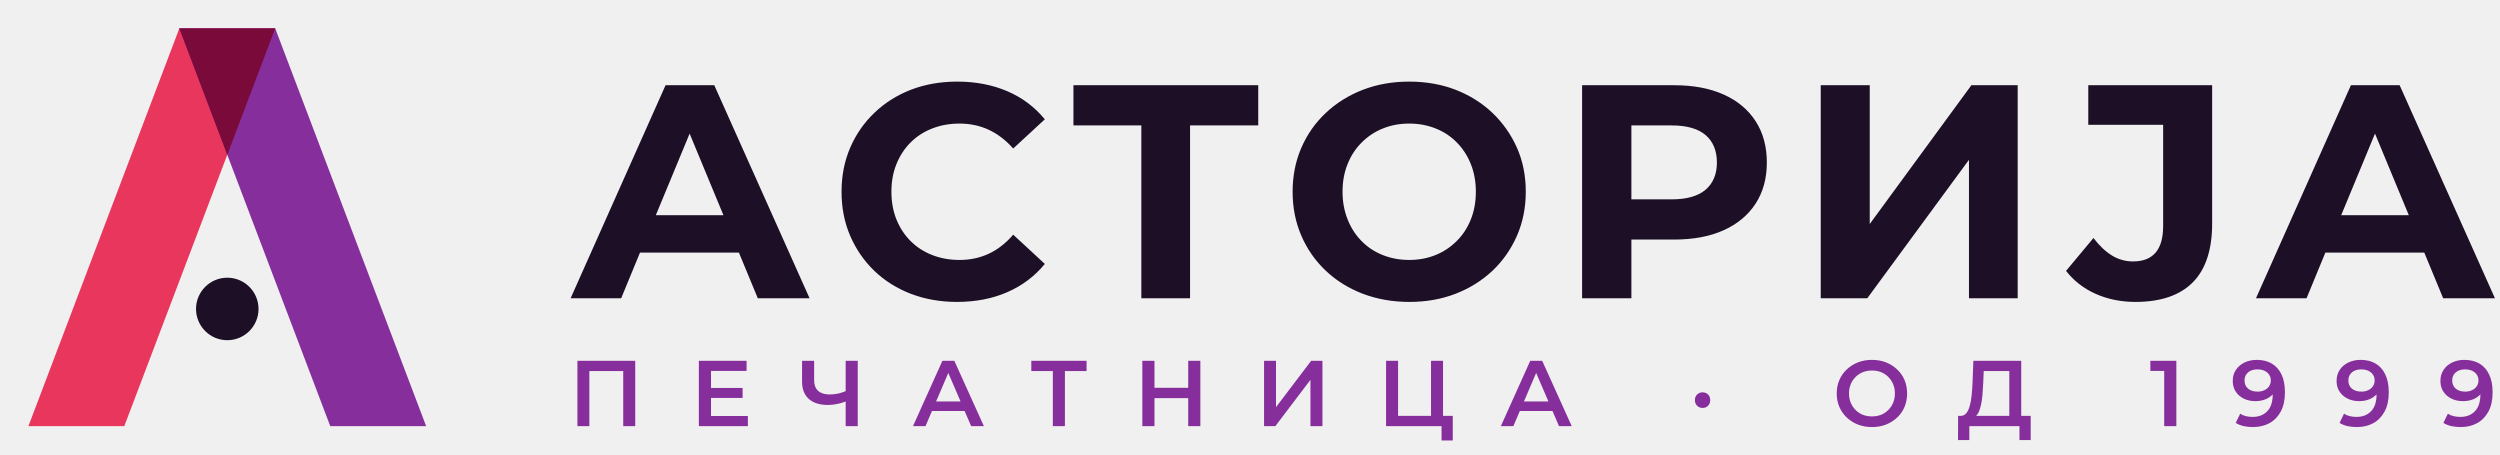
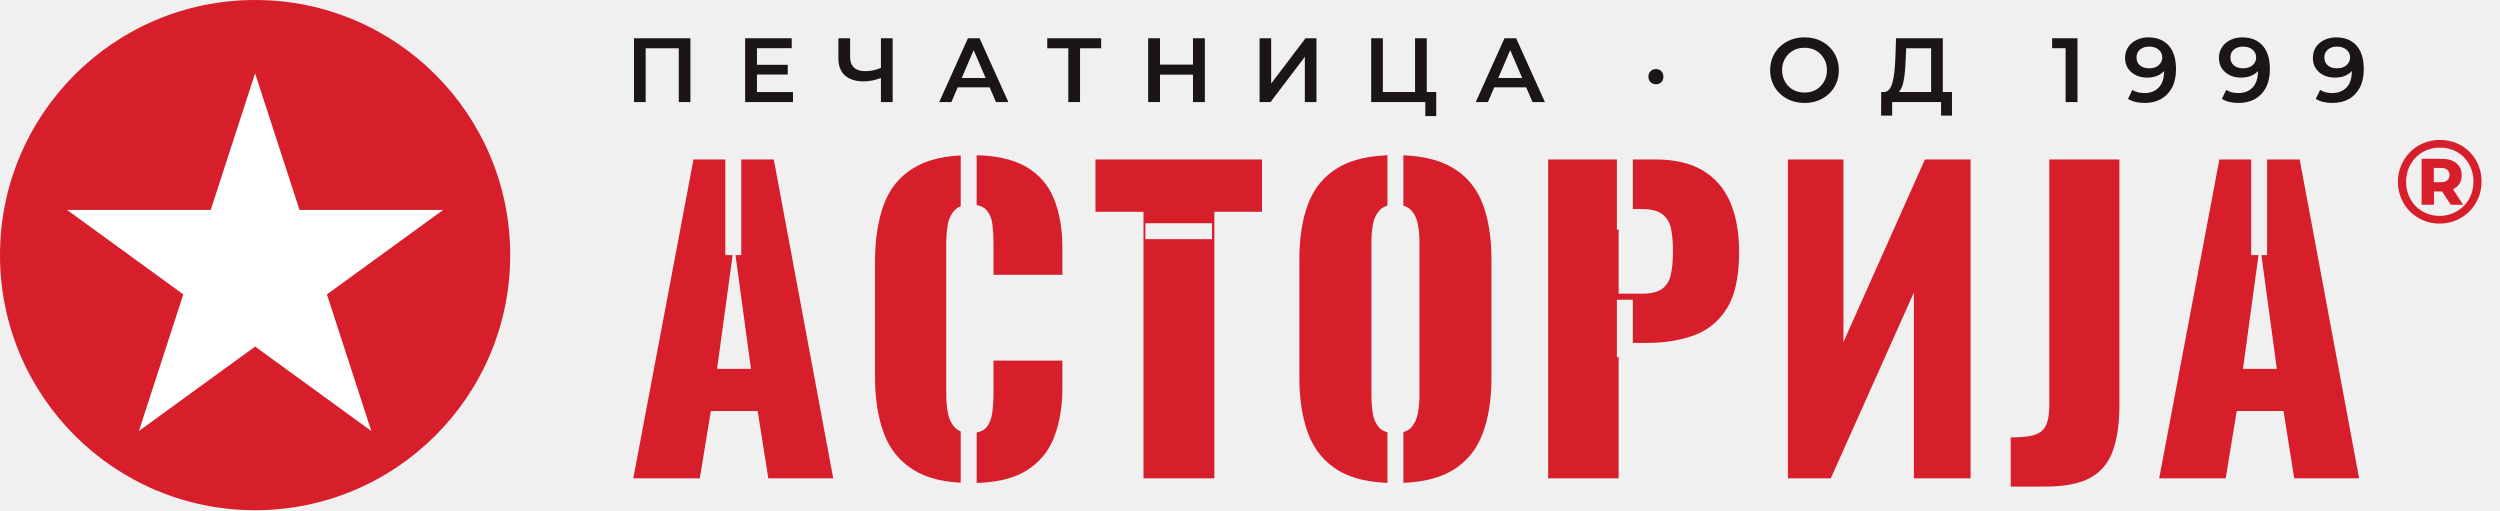
- <svg xmlns="http://www.w3.org/2000/svg" viewBox="0 0 352 64" role="img" aria-label="Асторија">
-   <path d="M4 60 L17.5 60 L38.75 4 L25.25 4 Z" fill="#e8365d" />
-   <path d="M46.5 60 L60 60 L38.75 4 L25.25 4 Z" fill="#862e9c" />
-   <path d="M25.25 4 L25.25 4 L38.75 4 L32 21.79 Z" fill="#7a0a39" />
-   <path d="M27.6 43.5 a4.4 4.4 0 1 0 8.8 0 a4.4 4.4 0 1 0 -8.8 0 Z" fill="#1d1026" />
-   <path transform="translate(80 12)" d="M7.46 30L0.34 30L13.71 0L20.57 0L33.99 30L26.70 30L24.04 23.57L10.11 23.57L7.46 30ZM12.34 18.30L21.86 18.30L17.10 6.81L12.34 18.30ZM54.73 30.51L54.73 30.51Q51.26 30.51 48.28 29.38Q45.30 28.24 43.11 26.14Q40.93 24.04 39.71 21.21Q38.49 18.39 38.49 15L38.49 15Q38.49 11.61 39.71 8.79Q40.93 5.96 43.14 3.86Q45.34 1.76 48.30 0.62Q51.26-0.51 54.77-0.51L54.77-0.51Q58.67-0.51 61.82 0.84Q64.97 2.19 67.11 4.80L67.11 4.80L62.66 8.91Q61.11 7.16 59.23 6.28Q57.34 5.40 55.11 5.40L55.11 5.40Q53.01 5.40 51.26 6.09Q49.50 6.77 48.21 8.06Q46.93 9.34 46.22 11.10Q45.51 12.86 45.51 15L45.51 15Q45.51 17.14 46.22 18.90Q46.93 20.66 48.21 21.94Q49.50 23.23 51.26 23.91Q53.01 24.60 55.11 24.60L55.11 24.60Q57.34 24.60 59.23 23.72Q61.11 22.84 62.66 21.04L62.66 21.04L67.11 25.16Q64.97 27.77 61.82 29.14Q58.67 30.51 54.73 30.51ZM87.56 30L80.70 30L80.70 5.66L71.14 5.66L71.14 0L97.16 0L97.16 5.66L87.56 5.66L87.56 30ZM118.46 30.51L118.46 30.51Q114.90 30.51 111.88 29.36Q108.86 28.20 106.65 26.10Q104.44 24 103.22 21.17Q102.00 18.34 102.00 15L102.00 15Q102.00 11.66 103.22 8.83Q104.44 6 106.67 3.90Q108.90 1.80 111.90 0.64Q114.90-0.51 118.41-0.51L118.41-0.51Q121.97-0.51 124.95 0.64Q127.93 1.80 130.14 3.90Q132.34 6 133.59 8.81Q134.83 11.61 134.83 15L134.83 15Q134.83 18.34 133.59 21.19Q132.34 24.04 130.14 26.12Q127.93 28.20 124.95 29.36Q121.97 30.51 118.46 30.51ZM118.41 24.60L118.41 24.60Q120.43 24.60 122.12 23.91Q123.81 23.23 125.10 21.94Q126.39 20.66 127.09 18.90Q127.80 17.14 127.80 15L127.80 15Q127.80 12.86 127.09 11.10Q126.39 9.34 125.12 8.06Q123.86 6.77 122.14 6.09Q120.43 5.40 118.41 5.40L118.41 5.40Q116.40 5.40 114.71 6.09Q113.01 6.77 111.73 8.06Q110.44 9.34 109.74 11.10Q109.03 12.86 109.03 15L109.03 15Q109.03 17.10 109.74 18.88Q110.44 20.66 111.71 21.94Q112.97 23.23 114.69 23.91Q116.40 24.60 118.41 24.60ZM149.70 30L142.76 30L142.76 0L155.74 0Q159.77 0 162.69 1.31Q165.60 2.61 167.19 5.06Q168.77 7.50 168.77 10.89L168.77 10.89Q168.77 14.23 167.19 16.67Q165.60 19.11 162.69 20.42Q159.77 21.73 155.74 21.73L155.74 21.73L149.70 21.73L149.70 30ZM149.70 5.66L149.70 16.07L155.36 16.07Q158.57 16.07 160.16 14.70Q161.74 13.33 161.74 10.89L161.74 10.89Q161.74 8.40 160.16 7.03Q158.57 5.66 155.36 5.66L155.36 5.66L149.70 5.66ZM182.91 30L176.36 30L176.36 0L183.26 0L183.26 19.54L197.57 0L204.09 0L204.09 30L197.23 30L197.23 10.50L182.91 30ZM220.67 30.51L220.67 30.51Q217.63 30.51 215.08 29.38Q212.53 28.24 210.90 26.14L210.90 26.14L214.76 21.51Q216.00 23.14 217.37 23.98Q218.74 24.81 220.33 24.81L220.33 24.81Q224.57 24.81 224.57 19.84L224.57 19.84L224.57 5.57L214.03 5.57L214.03 0L231.47 0L231.47 19.46Q231.47 25.03 228.73 27.77Q225.99 30.51 220.67 30.51ZM244.76 30L237.64 30L251.01 0L257.87 0L271.29 30L264.00 30L261.34 23.57L247.41 23.57L244.76 30ZM249.64 18.30L259.16 18.30L254.40 6.81L249.64 18.30Z" fill="#1d1026" />
-   <path transform="translate(80 50.8)" d="M2.98 9.20L1.30 9.20L1.30 0L9.44 0L9.44 9.20L7.75 9.20L7.75 1.45L2.98 1.45L2.98 9.20ZM20.11 5.23L20.11 7.77L25.30 7.77L25.30 9.20L18.40 9.20L18.40 0L25.12 0L25.12 1.43L20.11 1.43L20.11 3.82L24.56 3.82L24.56 5.23L20.11 5.23ZM40.77 9.20L39.07 9.20L39.07 5.73Q38.48 5.95 37.93 6.07L37.93 6.07Q37.24 6.22 36.60 6.22L36.60 6.22Q34.84 6.22 33.88 5.37Q32.93 4.52 32.93 2.93L32.93 2.93L32.93 0L34.63 0L34.63 2.75Q34.63 3.72 35.19 4.23Q35.76 4.74 36.81 4.74L36.81 4.74Q37.44 4.74 38.08 4.60L38.08 4.60Q38.58 4.48 39.07 4.27L39.07 4.27L39.07 0L40.77 0L40.77 9.20ZM50.31 9.20L48.55 9.20L52.69 0L54.37 0L58.53 9.20L56.74 9.20L55.82 7.07L51.22 7.07L50.31 9.20ZM51.80 5.73L55.25 5.73L53.52 1.71L51.80 5.73ZM69.94 9.20L68.24 9.20L68.24 1.45L65.21 1.45L65.21 0L72.99 0L72.99 1.45L69.94 1.45L69.94 9.20ZM87.30 3.80L87.30 0L89.01 0L89.01 9.20L87.30 9.20L87.30 5.26L82.55 5.26L82.55 9.20L80.84 9.20L80.84 0L82.55 0L82.55 3.80L87.30 3.80ZM99.57 9.20L97.98 9.20L97.98 0L99.66 0L99.66 6.53L104.61 0L106.20 0L106.20 9.20L104.51 9.20L104.51 2.68L99.57 9.20ZM122.97 9.20L115.16 9.20L115.16 0L116.85 0L116.85 7.75L121.49 7.75L121.49 0L123.18 0L123.18 7.75L124.55 7.75L124.55 11.22L122.97 11.22L122.97 9.20ZM133.08 9.20L131.32 9.20L135.46 0L137.14 0L141.30 9.20L139.51 9.20L138.59 7.07L133.99 7.07L133.08 9.20ZM134.57 5.73L138.02 5.73L136.29 1.71L134.57 5.73ZM159.72 6.64L159.72 6.64Q159.27 6.64 158.96 6.33Q158.64 6.03 158.64 5.53L158.64 5.53Q158.64 5.05 158.96 4.74Q159.27 4.44 159.72 4.44L159.72 4.44Q160.19 4.44 160.49 4.74Q160.80 5.05 160.80 5.53L160.80 5.53Q160.80 6.03 160.49 6.33Q160.19 6.64 159.72 6.64ZM183.58 9.33L183.58 9.33Q182.50 9.33 181.60 8.98Q180.69 8.62 180.02 7.98Q179.35 7.35 178.98 6.49Q178.61 5.63 178.61 4.60L178.61 4.60Q178.61 3.57 178.98 2.71Q179.35 1.85 180.02 1.22Q180.69 0.58 181.60 0.22Q182.50-0.13 183.57-0.13L183.57-0.13Q184.65-0.13 185.55 0.22Q186.45 0.58 187.12 1.22Q187.79 1.85 188.16 2.71Q188.52 3.57 188.52 4.60L188.52 4.60Q188.52 5.63 188.16 6.49Q187.79 7.36 187.12 7.99Q186.45 8.62 185.55 8.98Q184.65 9.33 183.58 9.33ZM183.57 7.83L183.57 7.83Q184.27 7.83 184.86 7.60Q185.45 7.36 185.88 6.92Q186.32 6.48 186.56 5.89Q186.80 5.31 186.80 4.60L186.80 4.60Q186.80 3.89 186.56 3.31Q186.32 2.72 185.88 2.28Q185.45 1.84 184.86 1.60Q184.27 1.37 183.57 1.37L183.57 1.37Q182.87 1.37 182.29 1.60Q181.70 1.84 181.26 2.28Q180.82 2.72 180.58 3.31Q180.34 3.89 180.34 4.60L180.34 4.60Q180.34 5.30 180.58 5.89Q180.82 6.48 181.26 6.92Q181.69 7.36 182.28 7.60Q182.87 7.83 183.57 7.83ZM197.28 11.16L195.69 11.16L195.70 7.75L196.14 7.75Q196.55 7.73 196.83 7.41L196.83 7.41Q197.15 7.04 197.33 6.39Q197.52 5.73 197.61 4.84Q197.70 3.96 197.74 2.92L197.74 2.92L197.85 0L204.59 0L204.59 7.75L205.92 7.75L205.92 11.16L204.34 11.16L204.34 9.20L197.28 9.20L197.28 11.16ZM198.24 7.75L198.24 7.75L202.91 7.75L202.91 1.45L199.31 1.45L199.24 3.08Q199.20 4.00 199.13 4.82Q199.06 5.64 198.90 6.31Q198.75 6.98 198.49 7.43L198.49 7.43Q198.37 7.62 198.24 7.75ZM226.43 9.20L224.72 9.20L224.72 1.43L222.77 1.43L222.77 0L226.43 0L226.43 9.20ZM237.74-0.13L237.74-0.13Q239.00-0.13 239.88 0.40Q240.77 0.93 241.25 1.95Q241.72 2.96 241.72 4.44L241.72 4.44Q241.72 6.02 241.15 7.11Q240.57 8.20 239.56 8.77Q238.55 9.33 237.21 9.33L237.21 9.33Q236.51 9.33 235.88 9.19Q235.25 9.04 234.79 8.74L234.79 8.74L235.42 7.45Q235.80 7.70 236.25 7.80Q236.70 7.90 237.17 7.90L237.17 7.90Q238.47 7.90 239.23 7.10Q240.00 6.30 240.00 4.73L240.00 4.73Q240.00 4.73 240.00 4.73L240.00 4.73Q239.89 4.85 239.77 4.94L239.77 4.94Q239.35 5.31 238.79 5.49Q238.22 5.68 237.54 5.68L237.54 5.68Q236.65 5.68 235.93 5.33Q235.21 4.98 234.79 4.34Q234.37 3.71 234.37 2.85L234.37 2.85Q234.37 1.93 234.82 1.27Q235.27 0.60 236.03 0.24Q236.80-0.13 237.74-0.13ZM237.83 1.21L237.83 1.21Q237.30 1.21 236.89 1.40Q236.49 1.59 236.26 1.94Q236.03 2.29 236.03 2.77L236.03 2.77Q236.03 3.50 236.53 3.92Q237.03 4.34 237.87 4.34L237.87 4.34Q238.42 4.34 238.84 4.13Q239.26 3.93 239.50 3.57Q239.73 3.21 239.73 2.76L239.73 2.76Q239.73 2.33 239.51 1.98Q239.29 1.63 238.87 1.42Q238.45 1.21 237.83 1.21ZM252.36-0.13L252.36-0.13Q253.62-0.13 254.50 0.40Q255.39 0.93 255.86 1.95Q256.34 2.96 256.34 4.44L256.34 4.44Q256.34 6.02 255.77 7.11Q255.19 8.20 254.18 8.77Q253.17 9.33 251.83 9.33L251.83 9.33Q251.13 9.33 250.50 9.19Q249.87 9.04 249.41 8.74L249.41 8.74L250.04 7.45Q250.42 7.70 250.87 7.80Q251.32 7.90 251.79 7.90L251.79 7.90Q253.09 7.90 253.85 7.10Q254.62 6.30 254.62 4.73L254.62 4.73Q254.62 4.73 254.62 4.73L254.62 4.73Q254.51 4.85 254.39 4.94L254.39 4.94Q253.97 5.31 253.41 5.49Q252.84 5.68 252.16 5.68L252.16 5.68Q251.26 5.68 250.55 5.33Q249.83 4.98 249.41 4.34Q248.99 3.71 248.99 2.85L248.99 2.85Q248.99 1.93 249.44 1.27Q249.88 0.60 250.65 0.24Q251.42-0.13 252.36-0.13ZM252.45 1.21L252.45 1.21Q251.92 1.21 251.51 1.40Q251.11 1.59 250.88 1.94Q250.65 2.29 250.65 2.77L250.65 2.77Q250.65 3.50 251.15 3.92Q251.65 4.34 252.49 4.34L252.49 4.34Q253.04 4.34 253.46 4.13Q253.88 3.93 254.12 3.57Q254.35 3.21 254.35 2.76L254.35 2.76Q254.35 2.33 254.13 1.98Q253.91 1.63 253.49 1.42Q253.07 1.21 252.45 1.21ZM266.97-0.13L266.97-0.13Q268.24-0.13 269.12 0.40Q270.01 0.93 270.48 1.95Q270.96 2.96 270.96 4.44L270.96 4.44Q270.96 6.02 270.39 7.11Q269.81 8.20 268.80 8.77Q267.79 9.33 266.45 9.33L266.45 9.33Q265.75 9.33 265.12 9.19Q264.49 9.04 264.03 8.74L264.03 8.74L264.66 7.45Q265.04 7.70 265.49 7.80Q265.94 7.90 266.41 7.90L266.41 7.90Q267.71 7.90 268.47 7.10Q269.24 6.30 269.24 4.73L269.24 4.73Q269.24 4.73 269.24 4.73L269.24 4.73Q269.13 4.85 269.01 4.94L269.01 4.94Q268.59 5.31 268.03 5.49Q267.46 5.68 266.78 5.68L266.78 5.68Q265.88 5.68 265.17 5.33Q264.45 4.98 264.03 4.34Q263.61 3.71 263.61 2.85L263.61 2.85Q263.61 1.93 264.06 1.27Q264.50 0.60 265.27 0.24Q266.04-0.13 266.97-0.13ZM267.07 1.21L267.07 1.21Q266.54 1.21 266.13 1.40Q265.73 1.59 265.50 1.94Q265.27 2.29 265.27 2.77L265.27 2.77Q265.27 3.50 265.77 3.92Q266.27 4.34 267.11 4.34L267.11 4.34Q267.66 4.34 268.08 4.13Q268.50 3.93 268.74 3.57Q268.97 3.21 268.97 2.76L268.97 2.76Q268.97 2.33 268.75 1.98Q268.53 1.63 268.11 1.42Q267.68 1.21 267.07 1.21Z" fill="#862e9c" />
+ <svg xmlns="http://www.w3.org/2000/svg" viewBox="0 0 392 80" role="img" aria-label="Асторија">
+   <defs>
+     <mask id="stencil" maskUnits="userSpaceOnUse" x="-20" y="-30" width="360" height="100">
+       <rect x="-20" y="-30" width="360" height="100" fill="#fff" />
+       <path d="M15.73 -1 h2.5 v16 h-2.5 ZM52.64 -1.68 h2.5 v12.34 h-2.5 ZM52.64 39.4 h2.5 v12.34 h-2.5 ZM81.6 10 h10.44 v2.5 h-10.44 ZM119.55 -1.68 h2.5 v12.34 h-2.5 ZM119.55 39.4 h2.5 v12.34 h-2.5 ZM155.53 -1 h2.5 v12 h-2.5 ZM155.53 22 h2.5 v9 h-2.5 ZM254.98 -1 h2.5 v16 h-2.5 Z" fill="#000" />
+     </mask>
+   </defs>
+   <g transform="translate(0 0)">
+     <circle cx="40" cy="40" r="40" fill="#d71f2b" />
+     <path d="M40 11.5 L46.96 32.92 L69.48 32.92 L51.26 46.16 L58.22 67.58 L40 54.34 L21.78 67.58 L28.74 46.16 L10.52 32.92 L33.04 32.92 Z" fill="#ffffff" />
+     <path transform="translate(98 6)" d="M3.24 10L1.41 10L1.41-0.00L10.26-0.00L10.26 10L8.43 10L8.43 1.57L3.24 1.57L3.24 10ZM20.69 5.69L20.69 8.44L26.34 8.44L26.34 10L18.84 10L18.84-0.00L26.14-0.00L26.14 1.56L20.69 1.56L20.69 4.16L25.52 4.16L25.52 5.69L20.69 5.69ZM41.97 10L40.13 10L40.13 6.23Q39.49 6.47 38.89 6.60L38.89 6.60Q38.15 6.76 37.45 6.76L37.45 6.76Q35.53 6.76 34.50 5.84Q33.46 4.91 33.46 3.19L33.46 3.19L33.46-0.00L35.30-0.00L35.30 2.99Q35.30 4.04 35.92 4.60Q36.53 5.16 37.67 5.16L37.67 5.16Q38.36 5.16 39.06 5.00L39.06 5.00Q39.60 4.87 40.13 4.64L40.13 4.64L40.13-0.00L41.97-0.00L41.97 10ZM51.18 10L49.27 10L53.77-0.00L55.60-0.00L60.11 10L58.17 10L57.17 7.69L52.17 7.69L51.18 10ZM52.80 6.23L56.55 6.23L54.67 1.86L52.80 6.23ZM71.35 10L69.51 10L69.51 1.57L66.21 1.57L66.21-0.00L74.66-0.00L74.66 1.57L71.35 1.57L71.35 10ZM89.06 4.13L89.06-0.00L90.92-0.00L90.92 10L89.06 10L89.06 5.71L83.89 5.71L83.89 10L82.03 10L82.03-0.00L83.89-0.00L83.89 4.13L89.06 4.13ZM101.22 10L99.50 10L99.50-0.00L101.32-0.00L101.32 7.10L106.70-0.00L108.42-0.00L108.42 10L106.60 10L106.60 2.91L101.22 10ZM125.49 10L117.00 10L117.00-0.00L118.83-0.00L118.83 8.43L123.88 8.43L123.88-0.00L125.72-0.00L125.72 8.43L127.20 8.43L127.20 12.20L125.49 12.20L125.49 10ZM135.31 10L133.40 10L137.90-0.00L139.73-0.00L144.24 10L142.30 10L141.30 7.69L136.30 7.69L135.31 10ZM136.93 6.23L140.68 6.23L138.80 1.86L136.93 6.23ZM161.64 7.21L161.64 7.21Q161.16 7.21 160.82 6.89Q160.47 6.56 160.47 6.01L160.47 6.01Q160.47 5.49 160.82 5.16Q161.16 4.83 161.64 4.83L161.64 4.83Q162.16 4.83 162.49 5.16Q162.82 5.49 162.82 6.01L162.82 6.01Q162.82 6.56 162.49 6.89Q162.16 7.21 161.64 7.21ZM184.96 10.14L184.96 10.14Q183.79 10.14 182.80 9.76Q181.82 9.37 181.09 8.68Q180.36 7.99 179.96 7.05Q179.56 6.11 179.56 5.00L179.56 5.00Q179.56 3.89 179.96 2.95Q180.36 2.01 181.09 1.32Q181.82 0.63 182.80 0.24Q183.79-0.14 184.95-0.14L184.95-0.14Q186.12-0.14 187.10 0.24Q188.08 0.63 188.80 1.32Q189.53 2.01 189.93 2.95Q190.33 3.89 190.33 5.00L190.33 5.00Q190.33 6.11 189.93 7.06Q189.53 8 188.80 8.69Q188.08 9.37 187.10 9.76Q186.12 10.14 184.96 10.14ZM184.95 8.51L184.95 8.51Q185.70 8.51 186.35 8.26Q186.99 8 187.46 7.52Q187.93 7.04 188.20 6.41Q188.46 5.77 188.46 5.00L188.46 5.00Q188.46 4.23 188.20 3.59Q187.93 2.96 187.46 2.48Q186.99 2 186.35 1.74Q185.70 1.49 184.95 1.49L184.95 1.49Q184.19 1.49 183.55 1.74Q182.92 2 182.44 2.48Q181.96 2.96 181.70 3.59Q181.43 4.23 181.43 5.00L181.43 5.00Q181.43 5.76 181.70 6.40Q181.96 7.04 182.43 7.52Q182.90 8 183.55 8.26Q184.19 8.51 184.95 8.51ZM198.69 12.13L196.96 12.13L196.97 8.43L197.44 8.43Q197.89 8.40 198.20 8.06L198.20 8.06Q198.54 7.66 198.74 6.94Q198.94 6.23 199.04 5.26Q199.14 4.30 199.19 3.17L199.19 3.17L199.30-0.00L206.63-0.00L206.63 8.43L208.07 8.43L208.07 12.13L206.36 12.13L206.36 10L198.69 10L198.69 12.13ZM199.73 8.43L199.73 8.43L204.80 8.43L204.80 1.57L200.89 1.57L200.81 3.34Q200.77 4.34 200.69 5.24Q200.61 6.13 200.45 6.86Q200.29 7.59 200.00 8.07L200.00 8.07Q199.87 8.29 199.73 8.43ZM227.75 10L225.89 10L225.89 1.56L223.77 1.56L223.77-0.00L227.75-0.00L227.75 10ZM238.87-0.14L238.87-0.14Q240.24-0.14 241.20 0.44Q242.17 1.01 242.68 2.11Q243.20 3.21 243.20 4.83L243.20 4.83Q243.20 6.54 242.58 7.73Q241.95 8.91 240.85 9.53Q239.75 10.14 238.30 10.14L238.30 10.14Q237.54 10.14 236.85 9.99Q236.17 9.83 235.67 9.50L235.67 9.50L236.35 8.10Q236.77 8.37 237.25 8.48Q237.74 8.59 238.25 8.59L238.25 8.59Q239.67 8.59 240.50 7.71Q241.33 6.84 241.33 5.14L241.33 5.14Q241.33 5.14 241.33 5.14L241.33 5.14Q241.21 5.27 241.08 5.37L241.08 5.37Q240.63 5.77 240.01 5.97Q239.40 6.17 238.65 6.17L238.65 6.17Q237.68 6.17 236.90 5.79Q236.13 5.41 235.67 4.72Q235.21 4.03 235.21 3.10L235.21 3.10Q235.21 2.10 235.70 1.38Q236.18 0.66 237.02 0.26Q237.85-0.14 238.87-0.14ZM238.97 1.31L238.97 1.31Q238.40 1.31 237.95 1.52Q237.51 1.73 237.26 2.11Q237.01 2.49 237.01 3.01L237.01 3.01Q237.01 3.80 237.55 4.26Q238.10 4.71 239.01 4.71L239.01 4.71Q239.61 4.71 240.07 4.49Q240.53 4.27 240.78 3.88Q241.04 3.49 241.04 3.00L241.04 3.00Q241.04 2.53 240.80 2.15Q240.55 1.77 240.10 1.54Q239.64 1.31 238.97 1.31ZM253.59-0.14L253.59-0.14Q254.96-0.14 255.93 0.44Q256.89 1.01 257.41 2.11Q257.92 3.21 257.92 4.83L257.92 4.83Q257.92 6.54 257.30 7.73Q256.68 8.91 255.58 9.53Q254.48 10.14 253.02 10.14L253.02 10.14Q252.26 10.14 251.58 9.99Q250.89 9.83 250.39 9.50L250.39 9.50L251.08 8.10Q251.49 8.37 251.98 8.48Q252.46 8.59 252.98 8.59L252.98 8.59Q254.39 8.59 255.22 7.71Q256.05 6.84 256.05 5.14L256.05 5.14Q256.05 5.14 256.05 5.14L256.05 5.14Q255.93 5.27 255.81 5.37L255.81 5.37Q255.35 5.77 254.73 5.97Q254.12 6.17 253.38 6.17L253.38 6.17Q252.41 6.17 251.63 5.79Q250.85 5.41 250.39 4.72Q249.93 4.03 249.93 3.10L249.93 3.10Q249.93 2.10 250.42 1.38Q250.91 0.66 251.74 0.26Q252.58-0.14 253.59-0.14ZM253.69 1.31L253.69 1.31Q253.12 1.31 252.68 1.52Q252.23 1.73 251.98 2.11Q251.73 2.49 251.73 3.01L251.73 3.01Q251.73 3.80 252.28 4.26Q252.82 4.71 253.73 4.71L253.73 4.71Q254.33 4.71 254.79 4.49Q255.25 4.27 255.51 3.88Q255.76 3.49 255.76 3.00L255.76 3.00Q255.76 2.53 255.52 2.15Q255.28 1.77 254.82 1.54Q254.36 1.31 253.69 1.31ZM268.31-0.14L268.31-0.14Q269.69-0.14 270.65 0.44Q271.61 1.01 272.13 2.11Q272.64 3.21 272.64 4.83L272.64 4.83Q272.64 6.54 272.02 7.73Q271.40 8.91 270.30 9.53Q269.20 10.14 267.74 10.14L267.74 10.14Q266.99 10.14 266.30 9.99Q265.61 9.83 265.11 9.50L265.11 9.50L265.80 8.10Q266.21 8.37 266.70 8.48Q267.19 8.59 267.70 8.59L267.70 8.59Q269.11 8.59 269.94 7.71Q270.77 6.84 270.77 5.14L270.77 5.14Q270.77 5.14 270.77 5.14L270.77 5.14Q270.66 5.27 270.53 5.37L270.53 5.37Q270.07 5.77 269.46 5.97Q268.84 6.17 268.10 6.17L268.10 6.17Q267.13 6.17 266.35 5.79Q265.57 5.41 265.11 4.72Q264.66 4.03 264.66 3.10L264.66 3.10Q264.66 2.10 265.14 1.38Q265.63 0.66 266.46 0.26Q267.30-0.14 268.31-0.14ZM268.41 1.31L268.41 1.31Q267.84 1.31 267.40 1.52Q266.96 1.73 266.71 2.11Q266.46 2.49 266.46 3.01L266.46 3.01Q266.46 3.80 267.00 4.26Q267.54 4.71 268.46 4.71L268.46 4.71Q269.06 4.71 269.51 4.49Q269.97 4.27 270.23 3.88Q270.49 3.49 270.49 3.00L270.49 3.00Q270.49 2.53 270.24 2.15Q270.00 1.77 269.54 1.54Q269.09 1.31 268.41 1.31Z" fill="#1b1418" />
+     <path transform="translate(98 25)" d="M11.73 50L1.30 50L10.74 0L23.33 0L32.65 50L22.47 50L20.80 39.44L13.46 39.44L11.73 50ZM17.10 13.33L14.44 32.84L19.75 32.84L17.10 13.33ZM54.20 50.74L54.20 50.74Q48.52 50.74 45.22 48.67Q41.91 46.60 40.56 42.87Q39.20 39.14 39.20 34.07L39.20 34.07L39.20 16.05Q39.20 10.86 40.56 7.13Q41.91 3.40 45.22 1.36Q48.52-0.68 54.20-0.68L54.20-0.68Q59.75-0.68 62.87 1.14Q65.99 2.96 67.28 6.23Q68.58 9.51 68.58 13.77L68.58 13.77L68.58 18.09L57.78 18.09L57.78 13.09Q57.78 11.60 57.62 10.25Q57.47 8.89 56.73 7.99Q55.99 7.10 54.20 7.10L54.20 7.10Q52.47 7.10 51.64 8.02Q50.80 8.95 50.59 10.34Q50.37 11.73 50.37 13.27L50.37 13.27L50.37 36.79Q50.37 38.46 50.65 39.85Q50.93 41.23 51.76 42.07Q52.59 42.90 54.20 42.90L54.20 42.90Q55.93 42.90 56.67 42.01Q57.41 41.11 57.59 39.69Q57.78 38.27 57.78 36.79L57.78 36.79L57.78 31.54L68.58 31.54L68.58 35.86Q68.58 40.12 67.31 43.49Q66.05 46.85 62.93 48.80Q59.81 50.74 54.20 50.74ZM92.41 50L81.30 50L81.30 8.21L73.77 8.21L73.77 0L99.88 0L99.88 8.21L92.41 8.21L92.41 50ZM120.74 50.74L120.74 50.74Q115.12 50.74 111.85 48.77Q108.58 46.79 107.16 43.09Q105.74 39.38 105.74 34.26L105.74 34.26L105.74 15.68Q105.74 10.49 107.16 6.85Q108.58 3.21 111.85 1.27Q115.12-0.68 120.74-0.68L120.74-0.68Q126.42-0.68 129.72 1.27Q133.02 3.21 134.44 6.85Q135.86 10.49 135.86 15.68L135.86 15.68L135.86 34.26Q135.86 39.38 134.44 43.09Q133.02 46.79 129.72 48.77Q126.42 50.74 120.74 50.74ZM120.74 42.90L120.74 42.90Q122.47 42.90 123.27 42.04Q124.07 41.17 124.32 39.81Q124.57 38.46 124.57 37.04L124.57 37.04L124.57 12.96Q124.57 11.48 124.32 10.15Q124.07 8.83 123.27 7.96Q122.47 7.10 120.74 7.10L120.74 7.10Q119.14 7.10 118.33 7.96Q117.53 8.83 117.28 10.15Q117.04 11.48 117.04 12.96L117.04 12.96L117.04 37.04Q117.04 38.46 117.25 39.81Q117.47 41.17 118.24 42.04Q119.01 42.90 120.74 42.90ZM155.80 50L144.75 50L144.75 0L161.54 0Q166.05 0 168.95 1.70Q171.85 3.40 173.27 6.64Q174.69 9.88 174.69 14.51L174.69 14.51Q174.69 20.31 172.78 23.36Q170.86 26.42 167.59 27.59Q164.32 28.77 160.25 28.77L160.25 28.77L155.80 28.77L155.80 50ZM155.80 7.78L155.80 21.05L159.51 21.05Q161.54 21.05 162.59 20.31Q163.64 19.57 163.98 18.09Q164.32 16.60 164.32 14.32L164.32 14.32Q164.32 12.41 164.04 10.96Q163.77 9.51 162.72 8.64Q161.67 7.78 159.44 7.78L159.44 7.78L155.80 7.78ZM189.07 50L182.35 50L182.35 0L191.05 0L191.05 28.64L203.83 0L210.99 0L210.99 50L202.10 50L202.10 20.86L189.07 50ZM222.65 51.30L217.28 51.30L217.28 43.58Q218.95 43.58 220.12 43.40Q221.30 43.21 222.01 42.69Q222.72 42.16 223.02 41.14Q223.33 40.12 223.33 38.52L223.33 38.52L223.33 0L234.32 0L234.32 39.01Q234.26 43.09 233.24 45.83Q232.22 48.58 229.72 49.94Q227.22 51.30 222.65 51.30L222.65 51.30ZM250.99 50L240.56 50L250.00 0L262.59 0L271.91 50L261.73 50L260.06 39.44L252.72 39.44L250.99 50ZM256.36 13.33L253.70 32.84L259.01 32.84L256.36 13.33Z" fill="#d71f2b" mask="url(#stencil)" />
+     <path transform="translate(375.27 22)" d="M7.26 13.06L7.26 13.06Q5.87 13.06 4.68 12.55Q3.49 12.05 2.60 11.15Q1.71 10.25 1.22 9.06Q0.72 7.87 0.72 6.50Q0.72 5.13 1.23 3.94Q1.73 2.75 2.62 1.85Q3.51 0.95 4.71 0.45Q5.91-0.06 7.30-0.06Q8.69-0.06 9.89 0.44Q11.09 0.93 11.97 1.82Q12.85 2.71 13.34 3.89Q13.84 5.07 13.84 6.46Q13.84 7.86 13.33 9.05Q12.83 10.25 11.93 11.15Q11.03 12.05 9.84 12.55Q8.65 13.06 7.26 13.06ZM7.26 11.85L7.26 11.85Q8.39 11.85 9.36 11.43Q10.33 11.01 11.05 10.29Q11.77 9.56 12.17 8.58Q12.57 7.60 12.57 6.46Q12.57 5.33 12.17 4.36Q11.77 3.38 11.08 2.66Q10.38 1.95 9.42 1.55Q8.45 1.15 7.30 1.15L7.30 1.15Q6.17 1.15 5.19 1.56Q4.22 1.97 3.50 2.70Q2.79 3.44 2.40 4.40Q2.01 5.37 2.01 6.50Q2.01 7.63 2.40 8.61Q2.79 9.58 3.49 10.31Q4.20 11.03 5.16 11.44Q6.13 11.85 7.26 11.85ZM10.94 10.10L9.01 10.10L7.65 8.02Q7.61 8.02 7.58 8.02L7.58 8.02L6.37 8.02L6.37 10.10L4.44 10.10L4.44 2.90L7.58 2.90Q9.04 2.90 9.88 3.58Q10.72 4.27 10.72 5.46L10.72 5.46Q10.72 6.70 9.88 7.35L9.88 7.35Q9.64 7.54 9.36 7.67L9.36 7.67L10.94 10.10ZM6.35 4.33L6.35 6.57L7.45 6.57Q8.10 6.57 8.46 6.28Q8.82 5.98 8.82 5.46L8.82 5.46Q8.82 4.92 8.46 4.62Q8.10 4.33 7.45 4.33L7.45 4.33L6.35 4.33Z" fill="#d71f2b" />
+   </g>
</svg>
